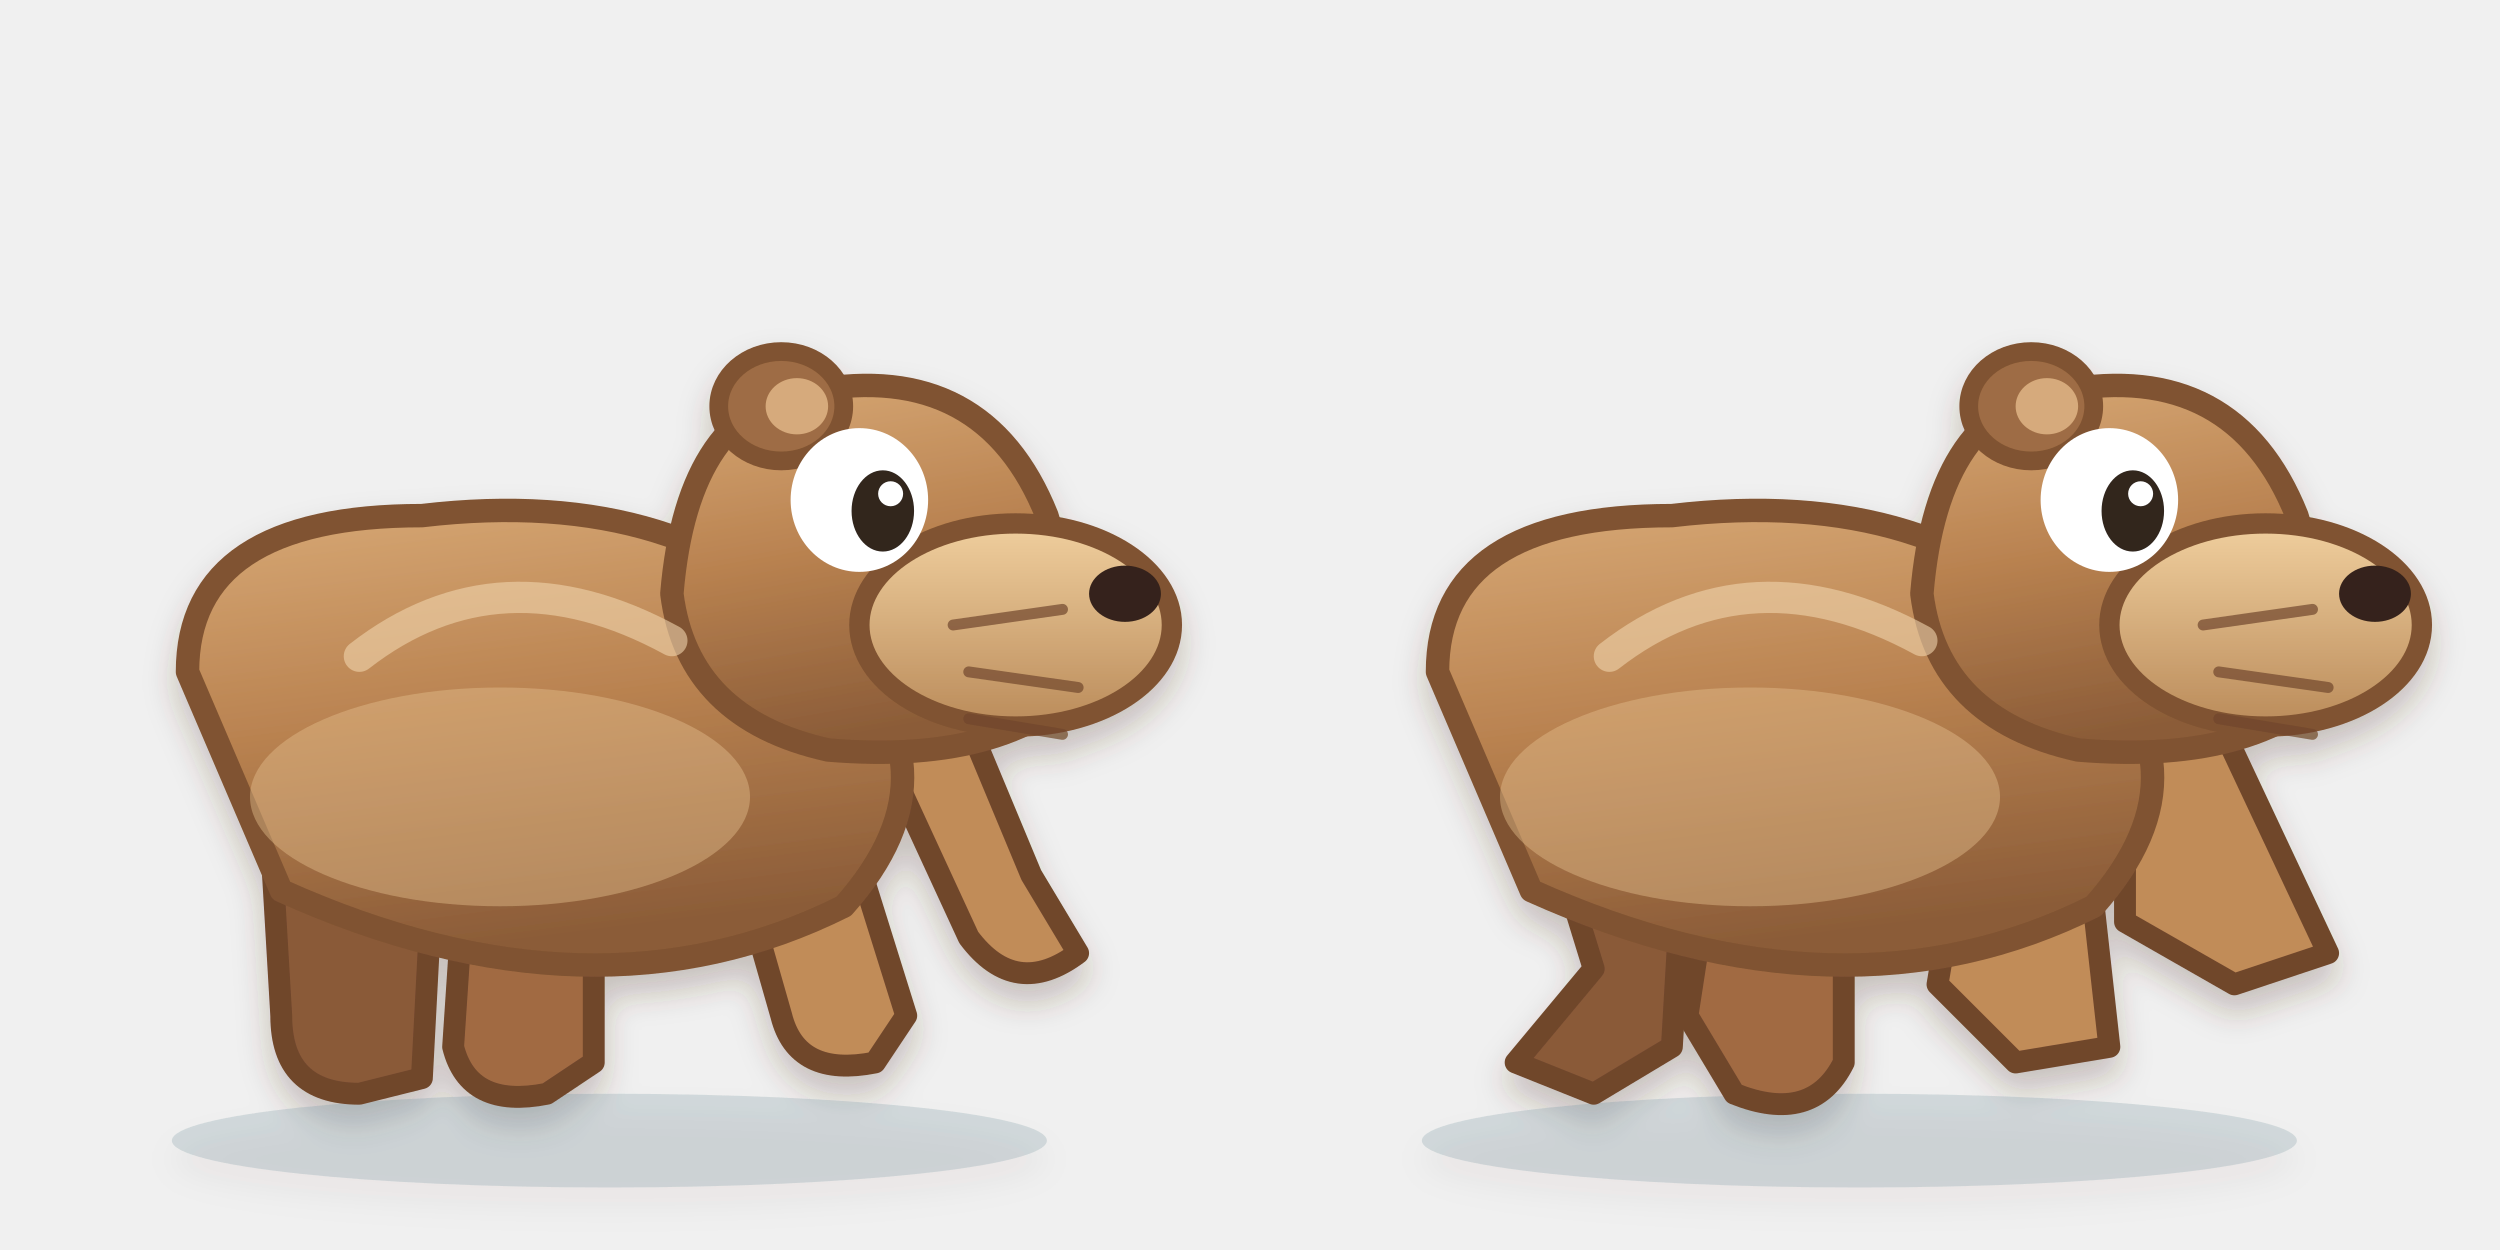
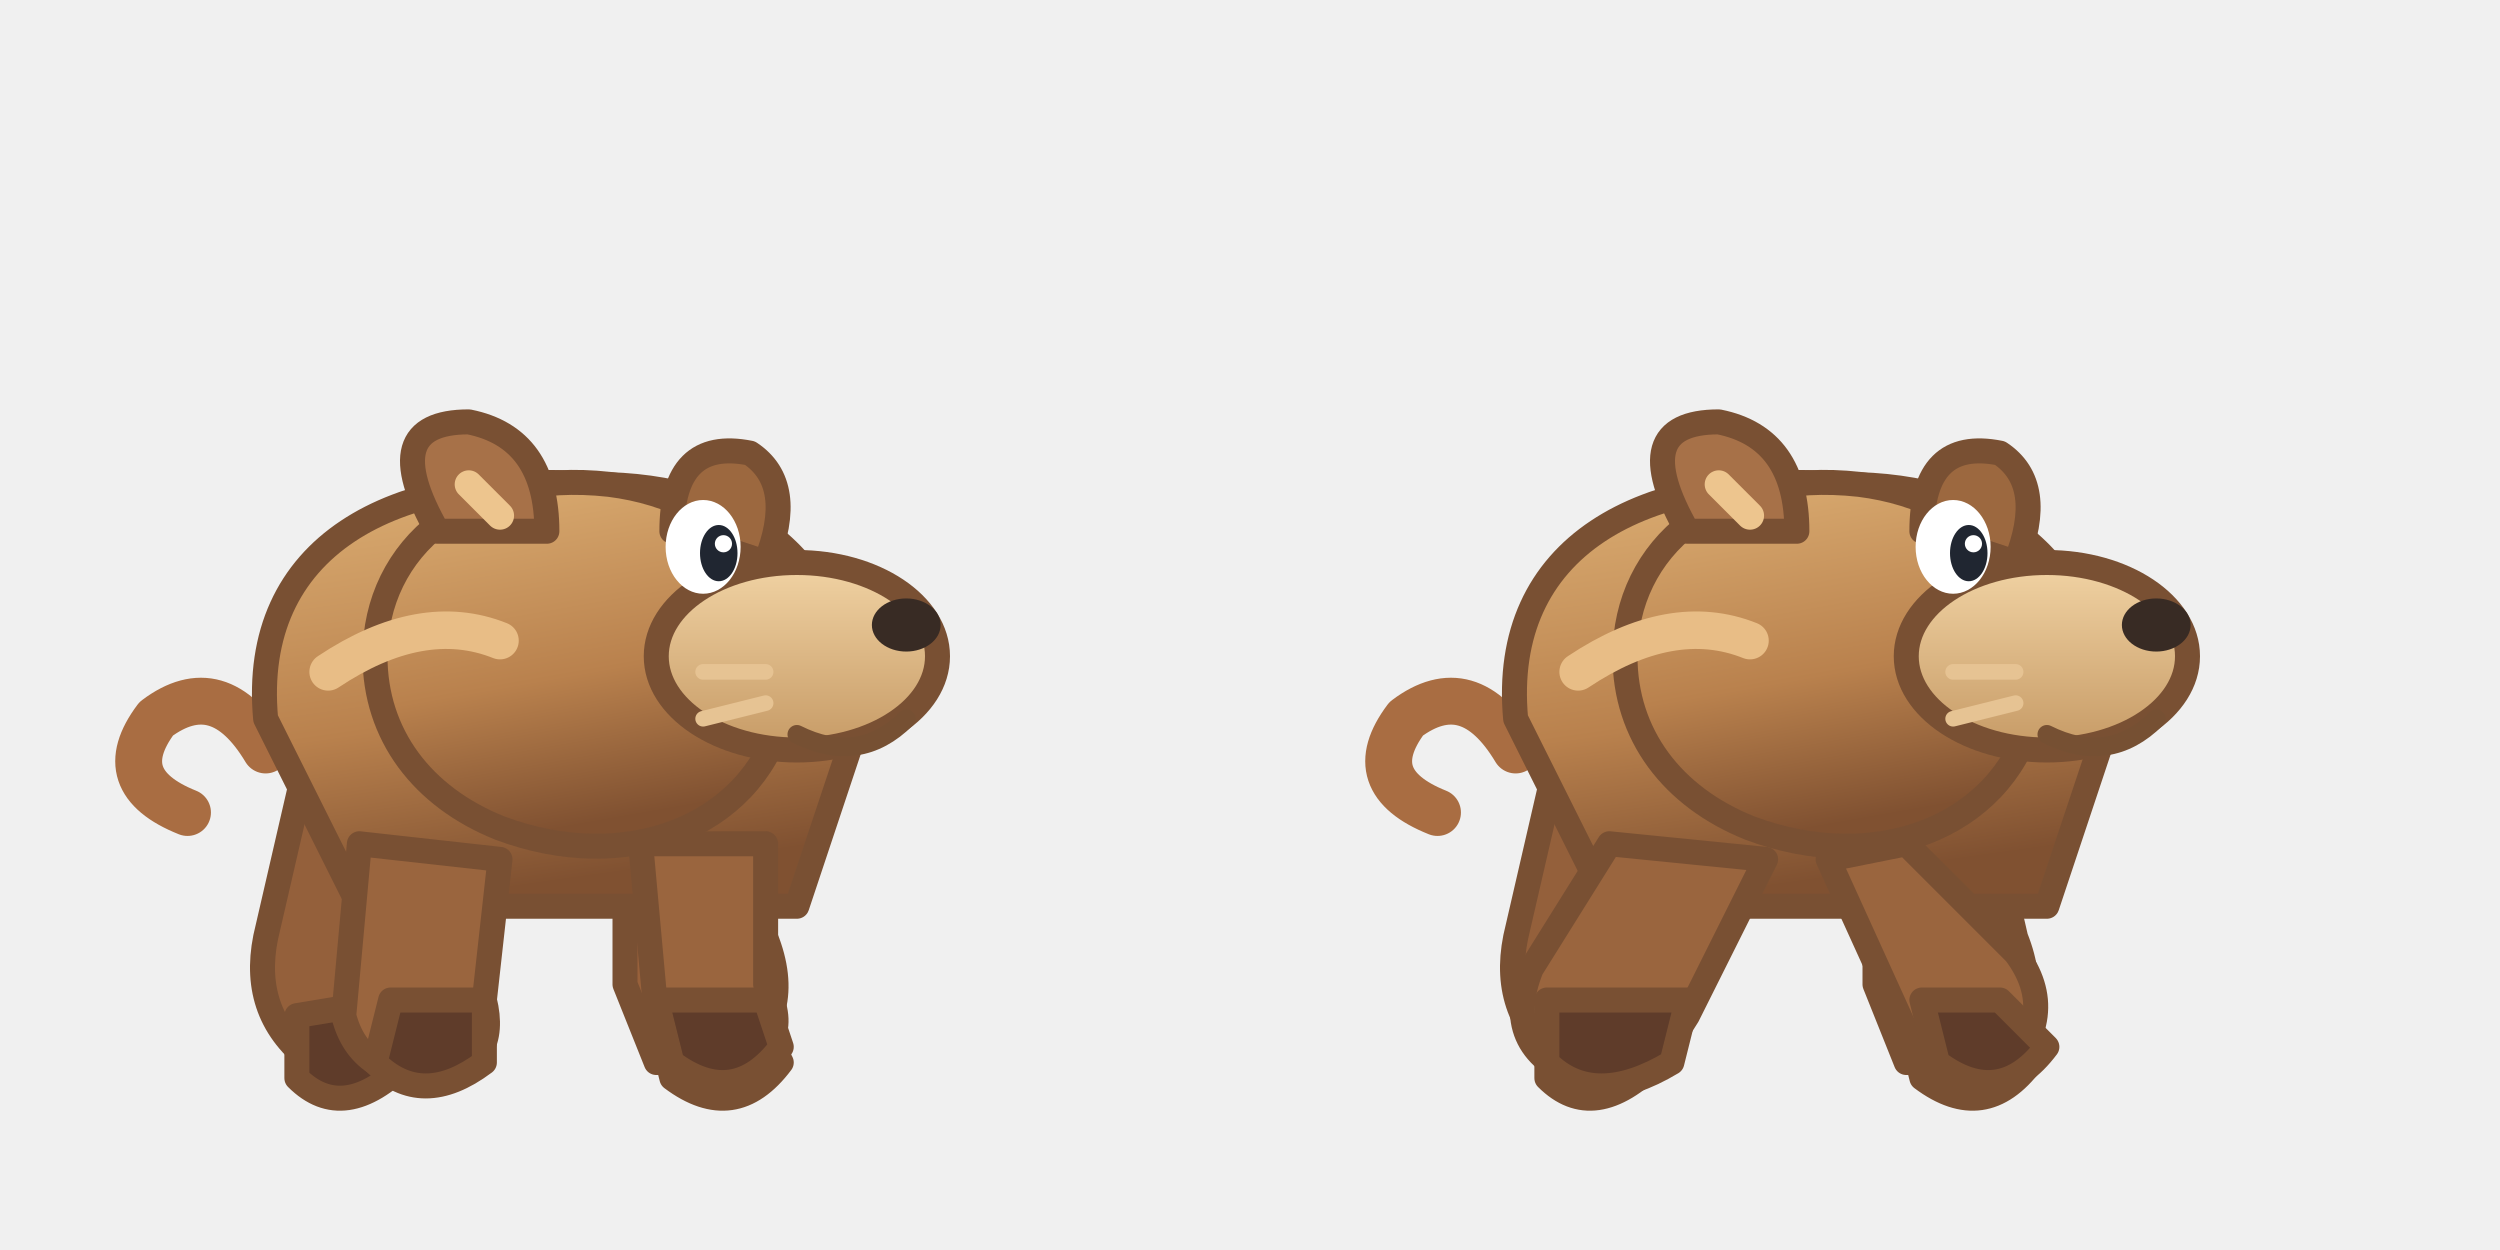
<svg xmlns="http://www.w3.org/2000/svg" width="160" height="80" viewBox="0 0 160 80">
  <defs>
-     <linearGradient id="fur" x1="0" y1="0" x2=".2" y2="1">
-       <stop stop-color="#d7a875" />
-       <stop offset=".5" stop-color="#b98250" />
-       <stop offset="1" stop-color="#8b5c38" />
+     <linearGradient id="capyFur" x1="0" y1="0" x2=".2" y2="1">
+       <stop stop-color="#dcae73" />
+       <stop offset=".6" stop-color="#b9814d" />
+       <stop offset="1" stop-color="#805131" />
    </linearGradient>
-     <linearGradient id="muzzle" x1="0" y1="0" x2="0" y2="1">
-       <stop stop-color="#f0cf9e" />
-       <stop offset="1" stop-color="#ba8b5a" />
+     <linearGradient id="capyMuzzle" x1="0" y1="0" x2="0" y2="1">
+       <stop stop-color="#f1d3a4" />
+       <stop offset="1" stop-color="#c69a65" />
    </linearGradient>
-     <filter id="ds">
-       <feDropShadow dx="0" dy="1.2" stdDeviation="1" flood-color="#52341f" flood-opacity=".25" />
-     </filter>
  </defs>
-   <g filter="url(#ds)" stroke-linecap="round" stroke-linejoin="round">
-     <ellipse cx="39" cy="73" rx="28" ry="3" fill="#456a762c" stroke="none" />
-     <path d="M17 48 L18 65 Q18 70 23 70 L27 69 L28 50Z" fill="#8a5a38" stroke="#70462c" stroke-width="1.4" />
-     <path d="M30 52 L29 67 Q30 71 35 70 L38 68 L38 52Z" fill="#a16b42" stroke="#70462c" stroke-width="1.4" />
-     <path d="M46 51 L50 65 Q51 69 56 68 L58 65 L53 49Z" fill="#c18c58" stroke="#70462c" stroke-width="1.4" />
-     <path d="M56 47 L62 60 Q65 64 69 61 L66 56 L61 44Z" fill="#c18c58" stroke="#70462c" stroke-width="1.4" />
-     <path d="M12 43 Q12 33 27 33 Q44 31 53 41 Q62 49 54 58 Q38 66 18 57Z" fill="url(#fur)" stroke="#805331" stroke-width="1.5" />
-     <ellipse cx="32" cy="51" rx="16" ry="7" fill="#e3bd8c" opacity=".45" stroke="none" />
-     <path d="M43 38 Q44 26 52 25 Q63 23 67 33 L70 43 Q65 49 53 48 Q44 46 43 38Z" fill="url(#fur)" stroke="#805331" stroke-width="1.5" />
-     <ellipse cx="65" cy="40" rx="10" ry="6.5" fill="url(#muzzle)" stroke="#805331" stroke-width="1.3" />
-     <ellipse cx="72" cy="38" rx="2.3" ry="1.8" fill="#35231b" />
-     <ellipse cx="50" cy="26" rx="4" ry="3.5" fill="#9e6c44" stroke="#805331" stroke-width="1.2" />
-     <ellipse cx="51" cy="26" rx="2" ry="1.8" fill="#d6aa7b" />
-     <ellipse cx="55" cy="32" rx="4.4" ry="4.6" fill="#fff" />
-     <ellipse cx="56.5" cy="32.7" rx="2" ry="2.6" fill="#30261f" />
-     <circle cx="57" cy="31.6" r=".8" fill="#fff" />
-     <path d="M62 43 l7 1 M62 46 l6 1 M61 40 l7 -1" stroke="#70462c" stroke-width=".7" opacity=".7" />
-     <path d="M23 42 Q32 35 43 41" stroke="#f0d4ab" stroke-width="2" opacity=".6" fill="none" />
-   </g>
-   <g transform="translate(80 0)" filter="url(#ds)" stroke-linecap="round" stroke-linejoin="round">
-     <ellipse cx="39" cy="73" rx="28" ry="3" fill="#456a762c" stroke="none" />
-     <path d="M18 49 L22 62 L17 68 L22 70 L27 67 L28 50Z" fill="#8a5a38" stroke="#70462c" stroke-width="1.4" />
-     <path d="M30 52 L28 65 L31 70 Q36 72 38 68 L38 52Z" fill="#a16b42" stroke="#70462c" stroke-width="1.4" />
-     <path d="M46 51 L44 63 L49 68 L55 67 L53 49Z" fill="#c18c58" stroke="#70462c" stroke-width="1.4" />
-     <path d="M56 47 L56 59 L63 63 L69 61 L61 44Z" fill="#c18c58" stroke="#70462c" stroke-width="1.4" />
-     <path d="M12 43 Q12 33 27 33 Q44 31 53 41 Q62 49 54 58 Q38 66 18 57Z" fill="url(#fur)" stroke="#805331" stroke-width="1.5" />
-     <ellipse cx="32" cy="51" rx="16" ry="7" fill="#e3bd8c" opacity=".45" stroke="none" />
-     <path d="M43 38 Q44 26 52 25 Q63 23 67 33 L70 43 Q65 49 53 48 Q44 46 43 38Z" fill="url(#fur)" stroke="#805331" stroke-width="1.5" />
-     <ellipse cx="65" cy="40" rx="10" ry="6.5" fill="url(#muzzle)" stroke="#805331" stroke-width="1.3" />
-     <ellipse cx="72" cy="38" rx="2.3" ry="1.8" fill="#35231b" />
-     <ellipse cx="50" cy="26" rx="4" ry="3.5" fill="#9e6c44" stroke="#805331" stroke-width="1.2" />
-     <ellipse cx="51" cy="26" rx="2" ry="1.8" fill="#d6aa7b" />
-     <ellipse cx="55" cy="32" rx="4.4" ry="4.6" fill="#fff" />
-     <ellipse cx="56.5" cy="32.7" rx="2" ry="2.6" fill="#30261f" />
-     <circle cx="57" cy="31.6" r=".8" fill="#fff" />
-     <path d="M62 43 l7 1 M62 46 l6 1 M61 40 l7 -1" stroke="#70462c" stroke-width=".7" opacity=".7" />
-     <path d="M23 42 Q32 35 43 41" stroke="#f0d4ab" stroke-width="2" opacity=".6" fill="none" />
+   <g stroke="#795033" stroke-width="1.6" stroke-linejoin="round" stroke-linecap="round">
+     <g>
+       <path d="M12 52 Q7 50 10 46 Q14 43 17 48" fill="none" stroke="#a96d42" stroke-width="3" />
+       <path d="M20 47 L17 60 Q16 65 20 68 L25 68 L27 63 L28 51Z" fill="#94603b" />
+       <path d="M46 47 L49 60 Q51 65 47 68 L42 68 L40 63 L40 51Z" fill="#98613b" />
+       <path d="M19 65 L19 69 Q22 72 26 68 L25 64Z M42 65 L43 69 Q47 72 50 68 L48 64Z" fill="#5f3c2a" />
+       <path d="M17 46 C16 35 25 30 38 31 C48 31 54 36 55 46 L51 58 L23 58Z" fill="url(#capyFur)" />
+       <path d="M23 54 L22 65 Q23 69 28 69 Q32 68 31 64 L32 55Z" fill="#9a653e" />
+       <path d="M41 54 L42 65 Q42 69 47 68 Q51 67 49 63 L49 54Z" fill="#9a653e" />
+       <path d="M25 64 L24 68 Q27 71 31 68 L31 64Z M42 64 L43 68 Q47 71 50 67 L49 64Z" fill="#5f3c2a" />
+       <path d="M24 42 C24 35 30 30 39 31 C47 32 52 38 50 46 C48 53 40 56 32 53 C27 51 24 47 24 42Z" fill="url(#capyFur)" />
+       <path d="M28 34 Q24 27 30 27 Q35 28 35 34Z" fill="#a77148" />
+       <path d="M30 31 L32 33" stroke="#edc58e" stroke-width="1.8" />
+       <path d="M43 34 Q43 28 48 29 Q51 31 49 36Z" fill="#9c683f" />
+       <ellipse cx="51" cy="42" rx="9" ry="6" fill="url(#capyMuzzle)" />
+       <ellipse cx="58" cy="40" rx="2.2" ry="1.7" fill="#382b24" stroke="none" />
+       <ellipse cx="45" cy="35" rx="2.4" ry="3" fill="#fff" stroke="none" />
+       <ellipse cx="46" cy="35.4" rx="1.2" ry="1.8" fill="#202631" stroke="none" />
+       <circle cx="46.3" cy="34.8" r=".55" fill="#fff" stroke="none" />
+       <path d="M51 47 Q55 49 58 46" fill="none" stroke="#765033" stroke-width="1.2" />
+       <path d="M49 43 L45 43 M49 45 L45 46" stroke="#e6c393" stroke-width="1" />
+       <path d="M21 43 Q27 39 32 41" fill="none" stroke="#e8bd86" stroke-width="2.4" />
+     </g>
+     <g transform="translate(80 0)">
+       <path d="M12 52 Q7 50 10 46 Q14 43 17 48" fill="none" stroke="#a96d42" stroke-width="3" />
+       <path d="M20 47 L17 60 Q16 65 20 68 L25 68 L27 63 L28 51Z" fill="#94603b" />
+       <path d="M46 47 L49 60 Q51 65 47 68 L42 68 L40 63 L40 51Z" fill="#98613b" />
+       <path d="M19 65 L19 69 Q22 72 26 68 L25 64Z M42 65 L43 69 Q47 72 50 68 L48 64Z" fill="#5f3c2a" />
+       <path d="M17 46 C16 35 25 30 38 31 C48 31 54 36 55 46 L51 58 L23 58Z" fill="url(#capyFur)" />
+       <path d="M23 54 L18 62 Q16 67 21 69 Q25 70 28 65 L33 55Z" fill="#9a653e" />
+       <path d="M42 54 L49 61 Q52 65 48 69 Q44 70 42 66 L37 55Z" fill="#9a653e" />
+       <path d="M19 64 L19 68 Q22 71 27 68 L28 64Z M43 64 L44 68 Q48 71 51 67 L48 64Z" fill="#5f3c2a" />
+       <path d="M24 42 C24 35 30 30 39 31 C47 32 52 38 50 46 C48 53 40 56 32 53 C27 51 24 47 24 42Z" fill="url(#capyFur)" />
+       <path d="M28 34 Q24 27 30 27 Q35 28 35 34Z" fill="#a77148" />
+       <path d="M30 31 L32 33" stroke="#edc58e" stroke-width="1.8" />
+       <path d="M43 34 Q43 28 48 29 Q51 31 49 36Z" fill="#9c683f" />
+       <ellipse cx="51" cy="42" rx="9" ry="6" fill="url(#capyMuzzle)" />
+       <ellipse cx="58" cy="40" rx="2.2" ry="1.7" fill="#382b24" stroke="none" />
+       <ellipse cx="45" cy="35" rx="2.4" ry="3" fill="#fff" stroke="none" />
+       <ellipse cx="46" cy="35.4" rx="1.2" ry="1.8" fill="#202631" stroke="none" />
+       <circle cx="46.3" cy="34.8" r=".55" fill="#fff" stroke="none" />
+       <path d="M51 47 Q55 49 58 46" fill="none" stroke="#765033" stroke-width="1.2" />
+       <path d="M49 43 L45 43 M49 45 L45 46" stroke="#e6c393" stroke-width="1" />
+       <path d="M21 43 Q27 39 32 41" fill="none" stroke="#e8bd86" stroke-width="2.4" />
+     </g>
  </g>
</svg>
